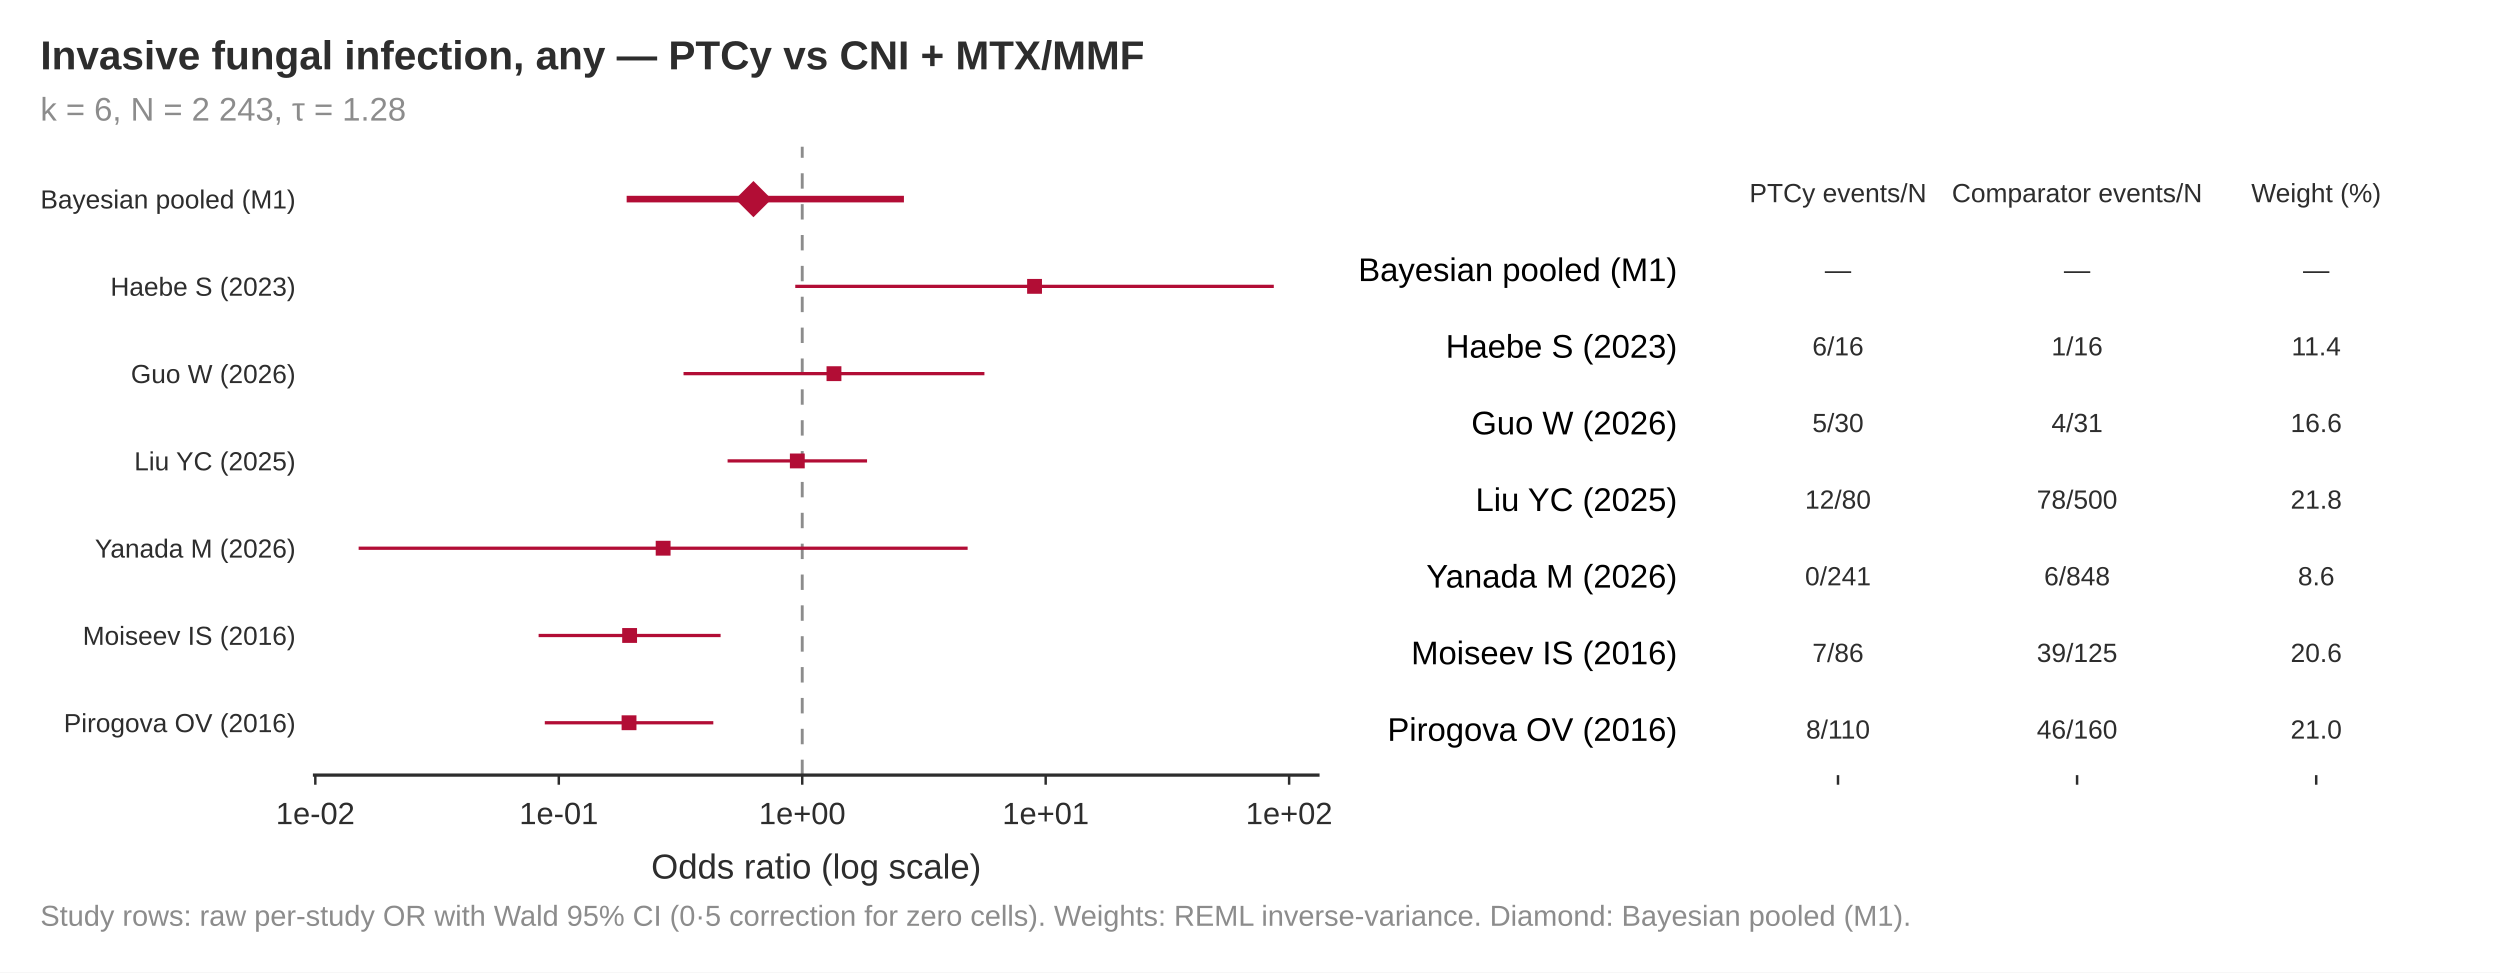
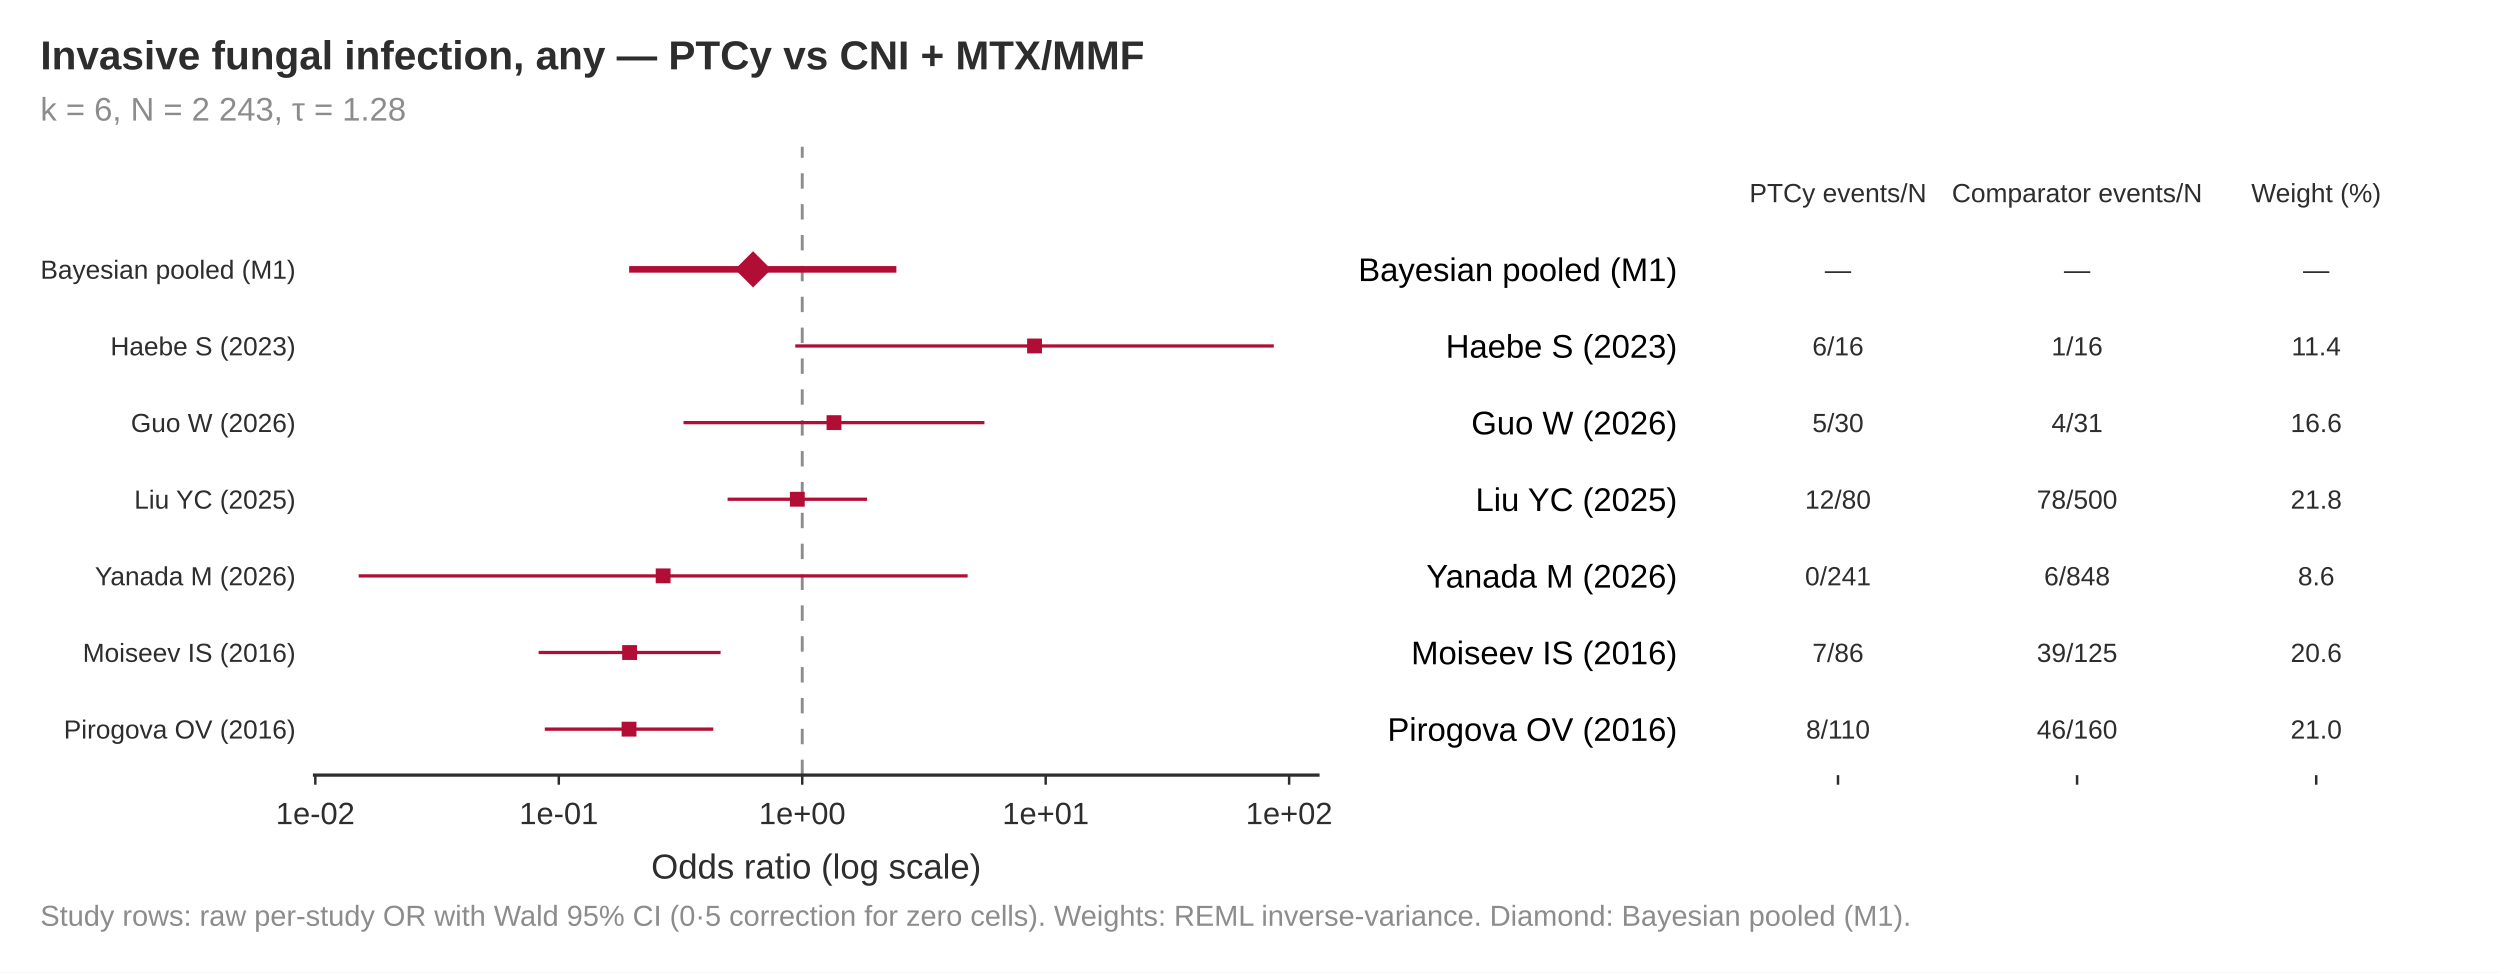
<svg xmlns="http://www.w3.org/2000/svg" width="648.00pt" height="252.00pt" viewBox="0 0 648.00 252.00">
  <g class="svglite">
    <defs>
      <style type="text/css">
    .svglite line, .svglite polyline, .svglite polygon, .svglite path, .svglite rect, .svglite circle {
      fill: none;
      stroke: #000000;
      stroke-linecap: round;
      stroke-linejoin: round;
      stroke-miterlimit: 10.00;
    }
    .svglite text {
      white-space: pre;
    }
    .svglite g.glyphgroup path {
      fill: inherit;
      stroke: none;
    }
  </style>
    </defs>
    <rect width="100%" height="100%" style="stroke: none; fill: #FFFFFF;" />
    <defs>
      <clipPath id="cpMC4wMHw2NDguMDB8MC4wMHwyNTIuMDA=">
        <rect x="0.00" y="0.00" width="648.00" height="252.00" />
      </clipPath>
    </defs>
    <g clip-path="url(#cpMC4wMHw2NDguMDB8MC4wMHwyNTIuMDA=)">
      <rect x="0" y="0.00" width="648.00" height="252.00" style="stroke-width: 1.07; stroke: #FFFFFF; fill: #FFFFFF;" />
    </g>
    <defs>
      <clipPath id="cpODEuMTB8NjM3LjU0fDM4LjAzfDIwMC45MQ==">
        <rect x="81.10" y="38.03" width="556.44" height="162.88" />
      </clipPath>
    </defs>
    <g clip-path="url(#cpODEuMTB8NjM3LjU0fDM4LjAzfDIwMC45MQ==)">
</g>
    <g clip-path="url(#cpMC4wMHw2NDguMDB8MC4wMHwyNTIuMDA=)">
</g>
    <defs>
      <clipPath id="cpNS40OHwzNDcuMDJ8NS40OHwyNDYuNTI=">
        <rect x="5.48" y="5.48" width="341.54" height="241.04" />
      </clipPath>
    </defs>
    <g clip-path="url(#cpNS40OHwzNDcuMDJ8NS40OHwyNDYuNTI=)">
      <rect x="5.48" y="5.48" width="341.54" height="241.04" style="stroke-width: 0.97; stroke: none; fill: #FFFFFF;" />
    </g>
    <g clip-path="url(#cpMC4wMHw2NDguMDB8MC4wMHwyNTIuMDA=)">
</g>
    <defs>
      <clipPath id="cpMzQ3LjAyfDY0Mi41Mnw1LjQ4fDI0Ni41Mg==">
        <rect x="347.02" y="5.48" width="295.51" height="241.04" />
      </clipPath>
    </defs>
    <g clip-path="url(#cpMzQ3LjAyfDY0Mi41Mnw1LjQ4fDI0Ni41Mg==)">
      <rect x="347.02" y="5.48" width="295.51" height="241.04" style="stroke-width: 0.97; stroke: none; fill: #FFFFFF;" />
    </g>
    <g clip-path="url(#cpMC4wMHw2NDguMDB8MC4wMHwyNTIuMDA=)">
</g>
    <defs>
      <clipPath id="cpODEuMTB8MzQyLjAzfDM4LjAzfDIwMC45MQ==">
        <rect x="81.10" y="38.03" width="260.93" height="162.88" />
      </clipPath>
    </defs>
    <g clip-path="url(#cpODEuMTB8MzQyLjAzfDM4LjAzfDIwMC45MQ==)">
      <rect x="81.10" y="38.03" width="260.93" height="162.88" style="stroke-width: 0.97; stroke: none; fill: #FFFFFF;" />
      <line x1="207.94" y1="200.91" x2="207.94" y2="38.03" style="stroke-width: 0.75; stroke: #8C8C8C; stroke-dasharray: 4.00,4.00; stroke-linecap: butt;" />
-       <line x1="141.21" y1="187.34" x2="184.89" y2="187.34" style="stroke-width: 0.85; stroke: #B20D35; stroke-linecap: butt;" />
-       <line x1="139.61" y1="164.72" x2="186.78" y2="164.72" style="stroke-width: 0.85; stroke: #B20D35; stroke-linecap: butt;" />
-       <line x1="92.96" y1="142.10" x2="250.81" y2="142.10" style="stroke-width: 0.85; stroke: #B20D35; stroke-linecap: butt;" />
-       <line x1="188.59" y1="119.47" x2="224.74" y2="119.47" style="stroke-width: 0.85; stroke: #B20D35; stroke-linecap: butt;" />
-       <line x1="177.17" y1="96.85" x2="255.16" y2="96.85" style="stroke-width: 0.85; stroke: #B20D35; stroke-linecap: butt;" />
-       <line x1="206.13" y1="74.23" x2="330.17" y2="74.23" style="stroke-width: 0.85; stroke: #B20D35; stroke-linecap: butt;" />
-       <polygon points="161.12,189.26 164.97,189.26 164.97,185.41 161.12,185.41 " style="stroke-width: 1.29; stroke: none; fill: #B20D35;" />
-       <polygon points="161.27,166.64 165.12,166.64 165.12,162.79 161.27,162.79 " style="stroke-width: 1.29; stroke: none; fill: #B20D35;" />
-       <polygon points="169.96,144.02 173.81,144.02 173.81,140.17 169.96,140.17 " style="stroke-width: 1.29; stroke: none; fill: #B20D35;" />
-       <polygon points="204.74,121.40 208.59,121.40 208.59,117.55 204.74,117.55 " style="stroke-width: 1.29; stroke: none; fill: #B20D35;" />
-       <polygon points="214.24,98.78 218.09,98.78 218.09,94.93 214.24,94.93 " style="stroke-width: 1.29; stroke: none; fill: #B20D35;" />
-       <polygon points="266.23,76.15 270.08,76.15 270.08,72.30 266.23,72.30 " style="stroke-width: 1.29; stroke: none; fill: #B20D35;" />
-       <line x1="162.43" y1="51.61" x2="234.30" y2="51.61" style="stroke-width: 1.71; stroke: #B20D35; stroke-linecap: butt;" />
-       <polygon points="190.59,51.61 195.29,46.91 199.99,51.61 195.29,56.31 " style="stroke-width: 1.29; stroke: none; fill: #B20D35;" />
+       <line x1="141.21" y1="188.99" x2="184.89" y2="188.99" style="stroke-width: 0.85; stroke: #B20D35; stroke-linecap: butt;" />
+       <line x1="139.61" y1="169.13" x2="186.78" y2="169.13" style="stroke-width: 0.85; stroke: #B20D35; stroke-linecap: butt;" />
+       <line x1="92.96" y1="149.27" x2="250.81" y2="149.27" style="stroke-width: 0.85; stroke: #B20D35; stroke-linecap: butt;" />
+       <line x1="188.59" y1="129.40" x2="224.74" y2="129.40" style="stroke-width: 0.85; stroke: #B20D35; stroke-linecap: butt;" />
+       <line x1="177.17" y1="109.54" x2="255.16" y2="109.54" style="stroke-width: 0.85; stroke: #B20D35; stroke-linecap: butt;" />
+       <line x1="206.13" y1="89.68" x2="330.17" y2="89.68" style="stroke-width: 0.85; stroke: #B20D35; stroke-linecap: butt;" />
+       <polygon points="161.12,190.92 164.97,190.92 164.97,187.07 161.12,187.07 " style="stroke-width: 1.29; stroke: none; fill: #B20D35;" />
+       <polygon points="161.27,171.06 165.12,171.06 165.12,167.21 161.27,167.21 " style="stroke-width: 1.29; stroke: none; fill: #B20D35;" />
+       <polygon points="169.96,151.19 173.81,151.19 173.81,147.34 169.96,147.34 " style="stroke-width: 1.29; stroke: none; fill: #B20D35;" />
+       <polygon points="204.74,131.33 208.59,131.33 208.59,127.48 204.74,127.48 " style="stroke-width: 1.29; stroke: none; fill: #B20D35;" />
+       <polygon points="214.24,111.47 218.09,111.47 218.09,107.62 214.24,107.62 " style="stroke-width: 1.29; stroke: none; fill: #B20D35;" />
+       <polygon points="266.23,91.60 270.08,91.60 270.08,87.75 266.23,87.75 " style="stroke-width: 1.29; stroke: none; fill: #B20D35;" />
+       <line x1="163.07" y1="69.82" x2="232.34" y2="69.82" style="stroke-width: 1.71; stroke: #B20D35; stroke-linecap: butt;" />
+       <polygon points="190.50,69.82 195.20,65.12 199.90,69.82 195.20,74.51 " style="stroke-width: 1.29; stroke: none; fill: #B20D35;" />
    </g>
    <g clip-path="url(#cpMC4wMHw2NDguMDB8MC4wMHwyNTIuMDA=)">
-       <text x="76.62" y="189.77" text-anchor="end" style="font-size: 6.80px;fill: #2D2D2D; font-family: &quot;Arial&quot;;" textLength="60.09px" lengthAdjust="spacingAndGlyphs">Pirogova OV (2016)</text>
-       <text x="76.62" y="167.15" text-anchor="end" style="font-size: 6.80px;fill: #2D2D2D; font-family: &quot;Arial&quot;;" textLength="55.19px" lengthAdjust="spacingAndGlyphs">Moiseev IS (2016)</text>
-       <text x="76.62" y="144.53" text-anchor="end" style="font-size: 6.80px;fill: #2D2D2D; font-family: &quot;Arial&quot;;" textLength="52.03px" lengthAdjust="spacingAndGlyphs">Yanada M (2026)</text>
-       <text x="76.62" y="121.91" text-anchor="end" style="font-size: 6.80px;fill: #2D2D2D; font-family: &quot;Arial&quot;;" textLength="41.83px" lengthAdjust="spacingAndGlyphs">Liu YC (2025)</text>
-       <text x="76.62" y="99.29" text-anchor="end" style="font-size: 6.80px;fill: #2D2D2D; font-family: &quot;Arial&quot;;" textLength="42.70px" lengthAdjust="spacingAndGlyphs">Guo W (2026)</text>
-       <text x="76.62" y="76.66" text-anchor="end" style="font-size: 6.80px;fill: #2D2D2D; font-family: &quot;Arial&quot;;" textLength="48.00px" lengthAdjust="spacingAndGlyphs">Haebe S (2023)</text>
-       <text x="76.62" y="54.04" text-anchor="end" style="font-size: 6.80px;fill: #2D2D2D; font-family: &quot;Arial&quot;;" textLength="66.16px" lengthAdjust="spacingAndGlyphs">Bayesian pooled (M1)</text>
+       <text x="76.62" y="191.43" text-anchor="end" style="font-size: 6.80px;fill: #2D2D2D; font-family: &quot;Arial&quot;;" textLength="60.09px" lengthAdjust="spacingAndGlyphs">Pirogova OV (2016)</text>
+       <text x="76.62" y="171.56" text-anchor="end" style="font-size: 6.80px;fill: #2D2D2D; font-family: &quot;Arial&quot;;" textLength="55.19px" lengthAdjust="spacingAndGlyphs">Moiseev IS (2016)</text>
+       <text x="76.62" y="151.70" text-anchor="end" style="font-size: 6.80px;fill: #2D2D2D; font-family: &quot;Arial&quot;;" textLength="52.03px" lengthAdjust="spacingAndGlyphs">Yanada M (2026)</text>
+       <text x="76.62" y="131.84" text-anchor="end" style="font-size: 6.80px;fill: #2D2D2D; font-family: &quot;Arial&quot;;" textLength="41.83px" lengthAdjust="spacingAndGlyphs">Liu YC (2025)</text>
+       <text x="76.62" y="111.98" text-anchor="end" style="font-size: 6.80px;fill: #2D2D2D; font-family: &quot;Arial&quot;;" textLength="42.70px" lengthAdjust="spacingAndGlyphs">Guo W (2026)</text>
+       <text x="76.62" y="92.11" text-anchor="end" style="font-size: 6.80px;fill: #2D2D2D; font-family: &quot;Arial&quot;;" textLength="48.00px" lengthAdjust="spacingAndGlyphs">Haebe S (2023)</text>
+       <text x="76.62" y="72.25" text-anchor="end" style="font-size: 6.80px;fill: #2D2D2D; font-family: &quot;Arial&quot;;" textLength="66.16px" lengthAdjust="spacingAndGlyphs">Bayesian pooled (M1)</text>
      <polyline points="81.10,200.91 342.03,200.91 " style="stroke-width: 0.85; stroke: #2D2D2D; stroke-linecap: butt;" />
      <polyline points="81.73,203.40 81.73,200.91 " style="stroke-width: 0.64; stroke: #2D2D2D; stroke-linecap: butt;" />
      <polyline points="144.84,203.40 144.84,200.91 " style="stroke-width: 0.64; stroke: #2D2D2D; stroke-linecap: butt;" />
      <polyline points="207.94,203.40 207.94,200.91 " style="stroke-width: 0.64; stroke: #2D2D2D; stroke-linecap: butt;" />
      <polyline points="271.04,203.40 271.04,200.91 " style="stroke-width: 0.64; stroke: #2D2D2D; stroke-linecap: butt;" />
      <polyline points="334.14,203.40 334.14,200.91 " style="stroke-width: 0.64; stroke: #2D2D2D; stroke-linecap: butt;" />
      <text x="81.73" y="213.62" text-anchor="middle" style="font-size: 8.00px;fill: #2D2D2D; font-family: &quot;Arial&quot;;" textLength="20.48px" lengthAdjust="spacingAndGlyphs">1e-02</text>
      <text x="144.84" y="213.62" text-anchor="middle" style="font-size: 8.00px;fill: #2D2D2D; font-family: &quot;Arial&quot;;" textLength="20.48px" lengthAdjust="spacingAndGlyphs">1e-01</text>
      <text x="207.94" y="213.62" text-anchor="middle" style="font-size: 8.00px;fill: #2D2D2D; font-family: &quot;Arial&quot;;" textLength="22.48px" lengthAdjust="spacingAndGlyphs">1e+00</text>
      <text x="271.04" y="213.62" text-anchor="middle" style="font-size: 8.00px;fill: #2D2D2D; font-family: &quot;Arial&quot;;" textLength="22.48px" lengthAdjust="spacingAndGlyphs">1e+01</text>
      <text x="334.14" y="213.62" text-anchor="middle" style="font-size: 8.00px;fill: #2D2D2D; font-family: &quot;Arial&quot;;" textLength="22.48px" lengthAdjust="spacingAndGlyphs">1e+02</text>
      <text x="211.57" y="227.72" text-anchor="middle" style="font-size: 9.00px;fill: #2D2D2D; font-family: &quot;Arial&quot;;" textLength="85.50px" lengthAdjust="spacingAndGlyphs">Odds ratio (log scale)</text>
      <text x="10.46" y="31.26" style="font-size: 8.50px;fill: #8C8C8C; font-family: &quot;Arial&quot;;" textLength="94.84px" lengthAdjust="spacingAndGlyphs">k = 6, N = 2 243, τ = 1.28</text>
      <text x="10.46" y="17.98" style="font-size: 10.50px; font-weight: bold;fill: #2D2D2D; font-family: &quot;Arial&quot;;" textLength="286.22px" lengthAdjust="spacingAndGlyphs">Invasive fungal infection, any — PTCy vs CNI + MTX/MMF</text>
-       <text x="10.46" y="239.96" style="font-size: 7.50px;fill: #8C8C8C; font-family: &quot;Arial&quot;;" textLength="484.45px" lengthAdjust="spacingAndGlyphs">Study rows: raw per-study OR with Wald 95% CI (0·5 correction for zero cells). Weights: REML inverse-variance. Diamond: Bayesian pooled (M1).</text>
+       <text x="10.46" y="239.96" style="font-size: 7.50px;fill: #8C8C8C; font-family: &quot;Arial&quot;;" textLength="484.88px" lengthAdjust="spacingAndGlyphs">Study rows: raw per-study OR with Wald 95% CI (0·5 correction for zero cells). Weights: REML inverse-variance. Diamond: Bayesian pooled (M1).</text>
    </g>
    <defs>
      <clipPath id="cpNDM5LjIzfDYzNy41NHwzOC4wM3wyMDAuOTE=">
        <rect x="439.23" y="38.03" width="198.31" height="162.88" />
      </clipPath>
    </defs>
    <g clip-path="url(#cpNDM5LjIzfDYzNy41NHwzOC4wM3wyMDAuOTE=)">
      <rect x="439.23" y="38.03" width="198.31" height="162.88" style="stroke-width: 0.97; stroke: none; fill: #FFFFFF;" />
      <text x="476.41" y="191.44" text-anchor="middle" style="font-size: 6.83px;fill: #2D2D2D; font-family: &quot;Arial&quot;;" textLength="16.58px" lengthAdjust="spacingAndGlyphs">8/110</text>
      <text x="476.41" y="171.58" text-anchor="middle" style="font-size: 6.83px;fill: #2D2D2D; font-family: &quot;Arial&quot;;" textLength="13.28px" lengthAdjust="spacingAndGlyphs">7/86</text>
      <text x="476.41" y="151.71" text-anchor="middle" style="font-size: 6.83px;fill: #2D2D2D; font-family: &quot;Arial&quot;;" textLength="17.08px" lengthAdjust="spacingAndGlyphs">0/241</text>
      <text x="476.41" y="131.85" text-anchor="middle" style="font-size: 6.83px;fill: #2D2D2D; font-family: &quot;Arial&quot;;" textLength="17.08px" lengthAdjust="spacingAndGlyphs">12/80</text>
      <text x="476.41" y="111.99" text-anchor="middle" style="font-size: 6.83px;fill: #2D2D2D; font-family: &quot;Arial&quot;;" textLength="13.28px" lengthAdjust="spacingAndGlyphs">5/30</text>
      <text x="476.41" y="92.12" text-anchor="middle" style="font-size: 6.83px;fill: #2D2D2D; font-family: &quot;Arial&quot;;" textLength="13.28px" lengthAdjust="spacingAndGlyphs">6/16</text>
      <text x="476.41" y="72.26" text-anchor="middle" style="font-size: 6.83px;fill: #2D2D2D; font-family: &quot;Arial&quot;;" textLength="6.83px" lengthAdjust="spacingAndGlyphs">—</text>
      <text x="476.41" y="52.40" text-anchor="middle" style="font-size: 6.83px;fill: #2D2D2D; font-family: &quot;Arial&quot;;" textLength="45.92px" lengthAdjust="spacingAndGlyphs">PTCy events/N</text>
      <text x="538.38" y="191.44" text-anchor="middle" style="font-size: 6.83px;fill: #2D2D2D; font-family: &quot;Arial&quot;;" textLength="20.88px" lengthAdjust="spacingAndGlyphs">46/160</text>
      <text x="538.38" y="171.58" text-anchor="middle" style="font-size: 6.83px;fill: #2D2D2D; font-family: &quot;Arial&quot;;" textLength="20.88px" lengthAdjust="spacingAndGlyphs">39/125</text>
      <text x="538.38" y="151.71" text-anchor="middle" style="font-size: 6.83px;fill: #2D2D2D; font-family: &quot;Arial&quot;;" textLength="17.08px" lengthAdjust="spacingAndGlyphs">6/848</text>
      <text x="538.38" y="131.85" text-anchor="middle" style="font-size: 6.83px;fill: #2D2D2D; font-family: &quot;Arial&quot;;" textLength="20.88px" lengthAdjust="spacingAndGlyphs">78/500</text>
      <text x="538.38" y="111.99" text-anchor="middle" style="font-size: 6.83px;fill: #2D2D2D; font-family: &quot;Arial&quot;;" textLength="13.28px" lengthAdjust="spacingAndGlyphs">4/31</text>
      <text x="538.38" y="92.12" text-anchor="middle" style="font-size: 6.83px;fill: #2D2D2D; font-family: &quot;Arial&quot;;" textLength="13.28px" lengthAdjust="spacingAndGlyphs">1/16</text>
      <text x="538.38" y="72.26" text-anchor="middle" style="font-size: 6.83px;fill: #2D2D2D; font-family: &quot;Arial&quot;;" textLength="6.83px" lengthAdjust="spacingAndGlyphs">—</text>
      <text x="538.38" y="52.40" text-anchor="middle" style="font-size: 6.83px;fill: #2D2D2D; font-family: &quot;Arial&quot;;" textLength="64.91px" lengthAdjust="spacingAndGlyphs">Comparator events/N</text>
      <text x="600.36" y="191.44" text-anchor="middle" style="font-size: 6.83px;fill: #2D2D2D; font-family: &quot;Arial&quot;;" textLength="13.28px" lengthAdjust="spacingAndGlyphs">21.0</text>
      <text x="600.36" y="171.58" text-anchor="middle" style="font-size: 6.83px;fill: #2D2D2D; font-family: &quot;Arial&quot;;" textLength="13.28px" lengthAdjust="spacingAndGlyphs">20.6</text>
      <text x="600.36" y="151.71" text-anchor="middle" style="font-size: 6.83px;fill: #2D2D2D; font-family: &quot;Arial&quot;;" textLength="9.48px" lengthAdjust="spacingAndGlyphs">8.6</text>
      <text x="600.36" y="131.85" text-anchor="middle" style="font-size: 6.83px;fill: #2D2D2D; font-family: &quot;Arial&quot;;" textLength="13.28px" lengthAdjust="spacingAndGlyphs">21.8</text>
      <text x="600.36" y="111.99" text-anchor="middle" style="font-size: 6.83px;fill: #2D2D2D; font-family: &quot;Arial&quot;;" textLength="13.28px" lengthAdjust="spacingAndGlyphs">16.6</text>
      <text x="600.36" y="92.12" text-anchor="middle" style="font-size: 6.83px;fill: #2D2D2D; font-family: &quot;Arial&quot;;" textLength="12.78px" lengthAdjust="spacingAndGlyphs">11.4</text>
      <text x="600.36" y="72.26" text-anchor="middle" style="font-size: 6.83px;fill: #2D2D2D; font-family: &quot;Arial&quot;;" textLength="6.83px" lengthAdjust="spacingAndGlyphs">—</text>
      <text x="600.36" y="52.40" text-anchor="middle" style="font-size: 6.83px;fill: #2D2D2D; font-family: &quot;Arial&quot;;" textLength="33.64px" lengthAdjust="spacingAndGlyphs">Weight (%)</text>
    </g>
    <g clip-path="url(#cpMC4wMHw2NDguMDB8MC4wMHwyNTIuMDA=)">
      <text x="434.75" y="192.04" text-anchor="end" style="font-size: 8.50px; font-family: &quot;Arial&quot;;" textLength="75.17px" lengthAdjust="spacingAndGlyphs">Pirogova OV (2016)</text>
      <text x="434.75" y="172.18" text-anchor="end" style="font-size: 8.50px; font-family: &quot;Arial&quot;;" textLength="69.02px" lengthAdjust="spacingAndGlyphs">Moiseev IS (2016)</text>
      <text x="434.75" y="152.31" text-anchor="end" style="font-size: 8.50px; font-family: &quot;Arial&quot;;" textLength="65.11px" lengthAdjust="spacingAndGlyphs">Yanada M (2026)</text>
      <text x="434.75" y="132.45" text-anchor="end" style="font-size: 8.50px; font-family: &quot;Arial&quot;;" textLength="52.33px" lengthAdjust="spacingAndGlyphs">Liu YC (2025)</text>
      <text x="434.75" y="112.59" text-anchor="end" style="font-size: 8.50px; font-family: &quot;Arial&quot;;" textLength="53.41px" lengthAdjust="spacingAndGlyphs">Guo W (2026)</text>
      <text x="434.75" y="92.72" text-anchor="end" style="font-size: 8.50px; font-family: &quot;Arial&quot;;" textLength="60.06px" lengthAdjust="spacingAndGlyphs">Haebe S (2023)</text>
      <text x="434.75" y="72.86" text-anchor="end" style="font-size: 8.50px; font-family: &quot;Arial&quot;;" textLength="82.75px" lengthAdjust="spacingAndGlyphs">Bayesian pooled (M1)</text>
      <polyline points="476.41,203.40 476.41,200.91 " style="stroke-width: 0.64; stroke: #2D2D2D; stroke-linecap: butt;" />
      <polyline points="538.38,203.40 538.38,200.91 " style="stroke-width: 0.64; stroke: #2D2D2D; stroke-linecap: butt;" />
      <polyline points="600.36,203.40 600.36,200.91 " style="stroke-width: 0.64; stroke: #2D2D2D; stroke-linecap: butt;" />
    </g>
  </g>
</svg>
